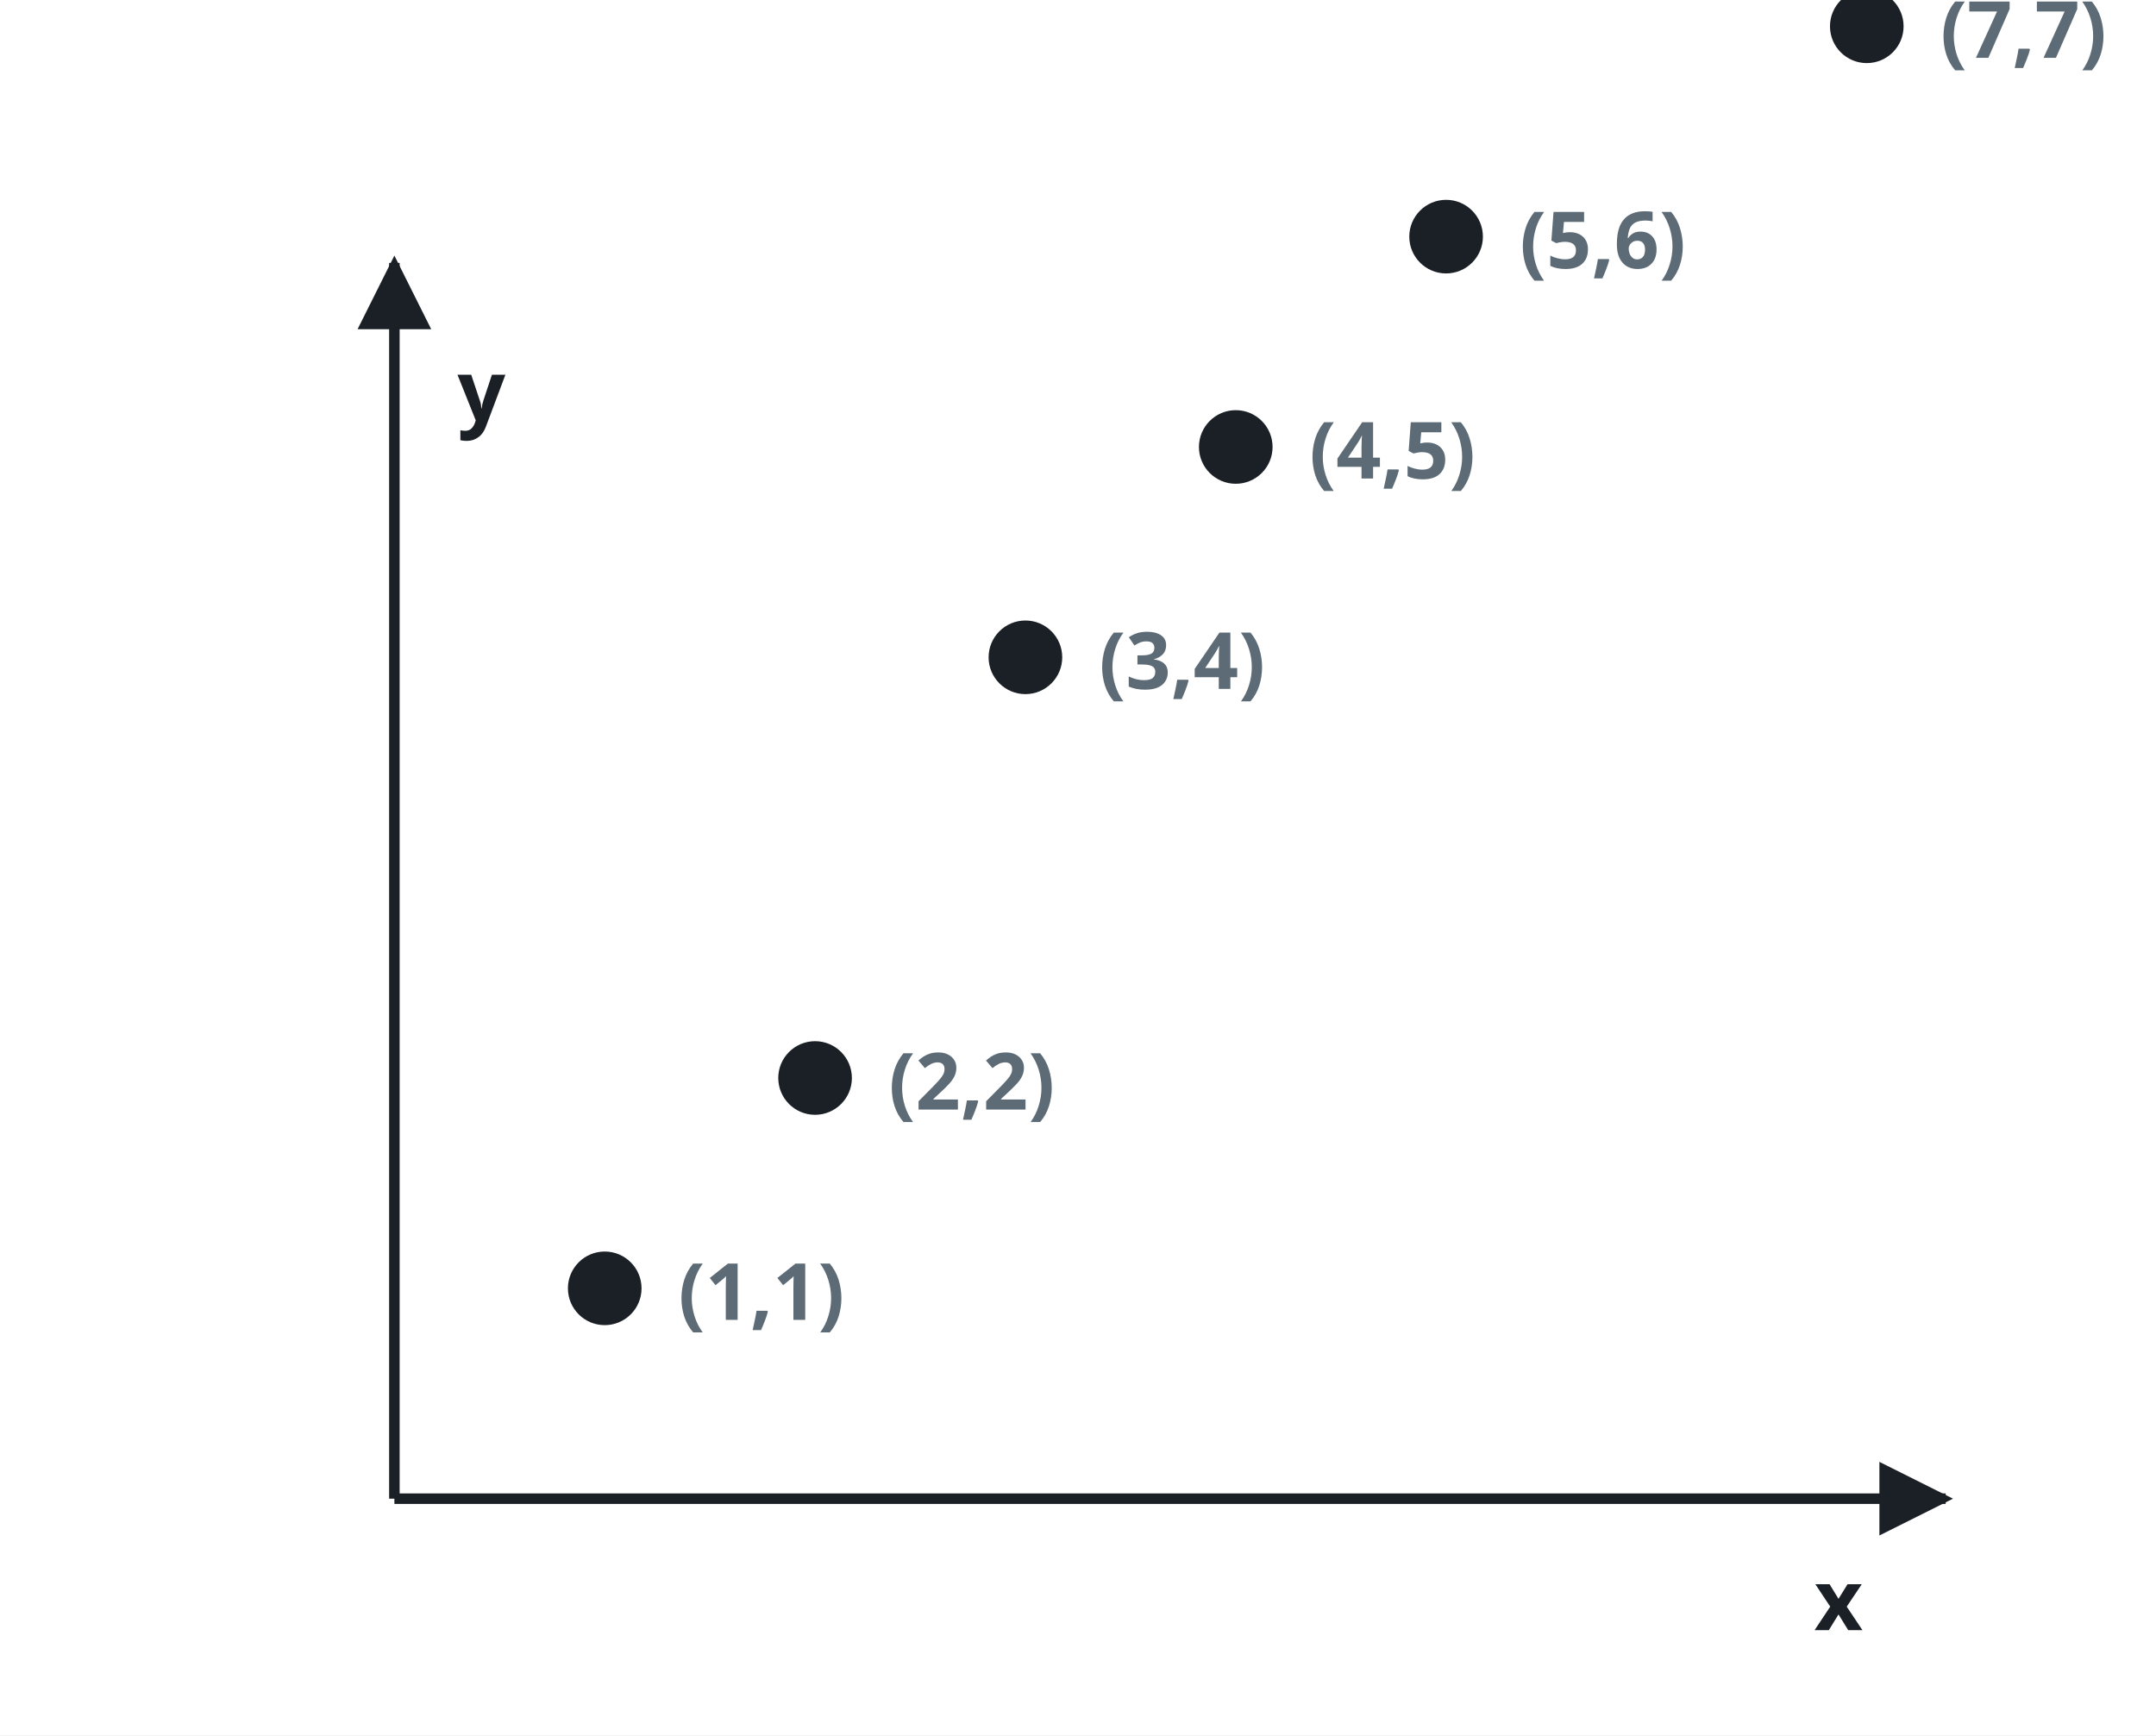
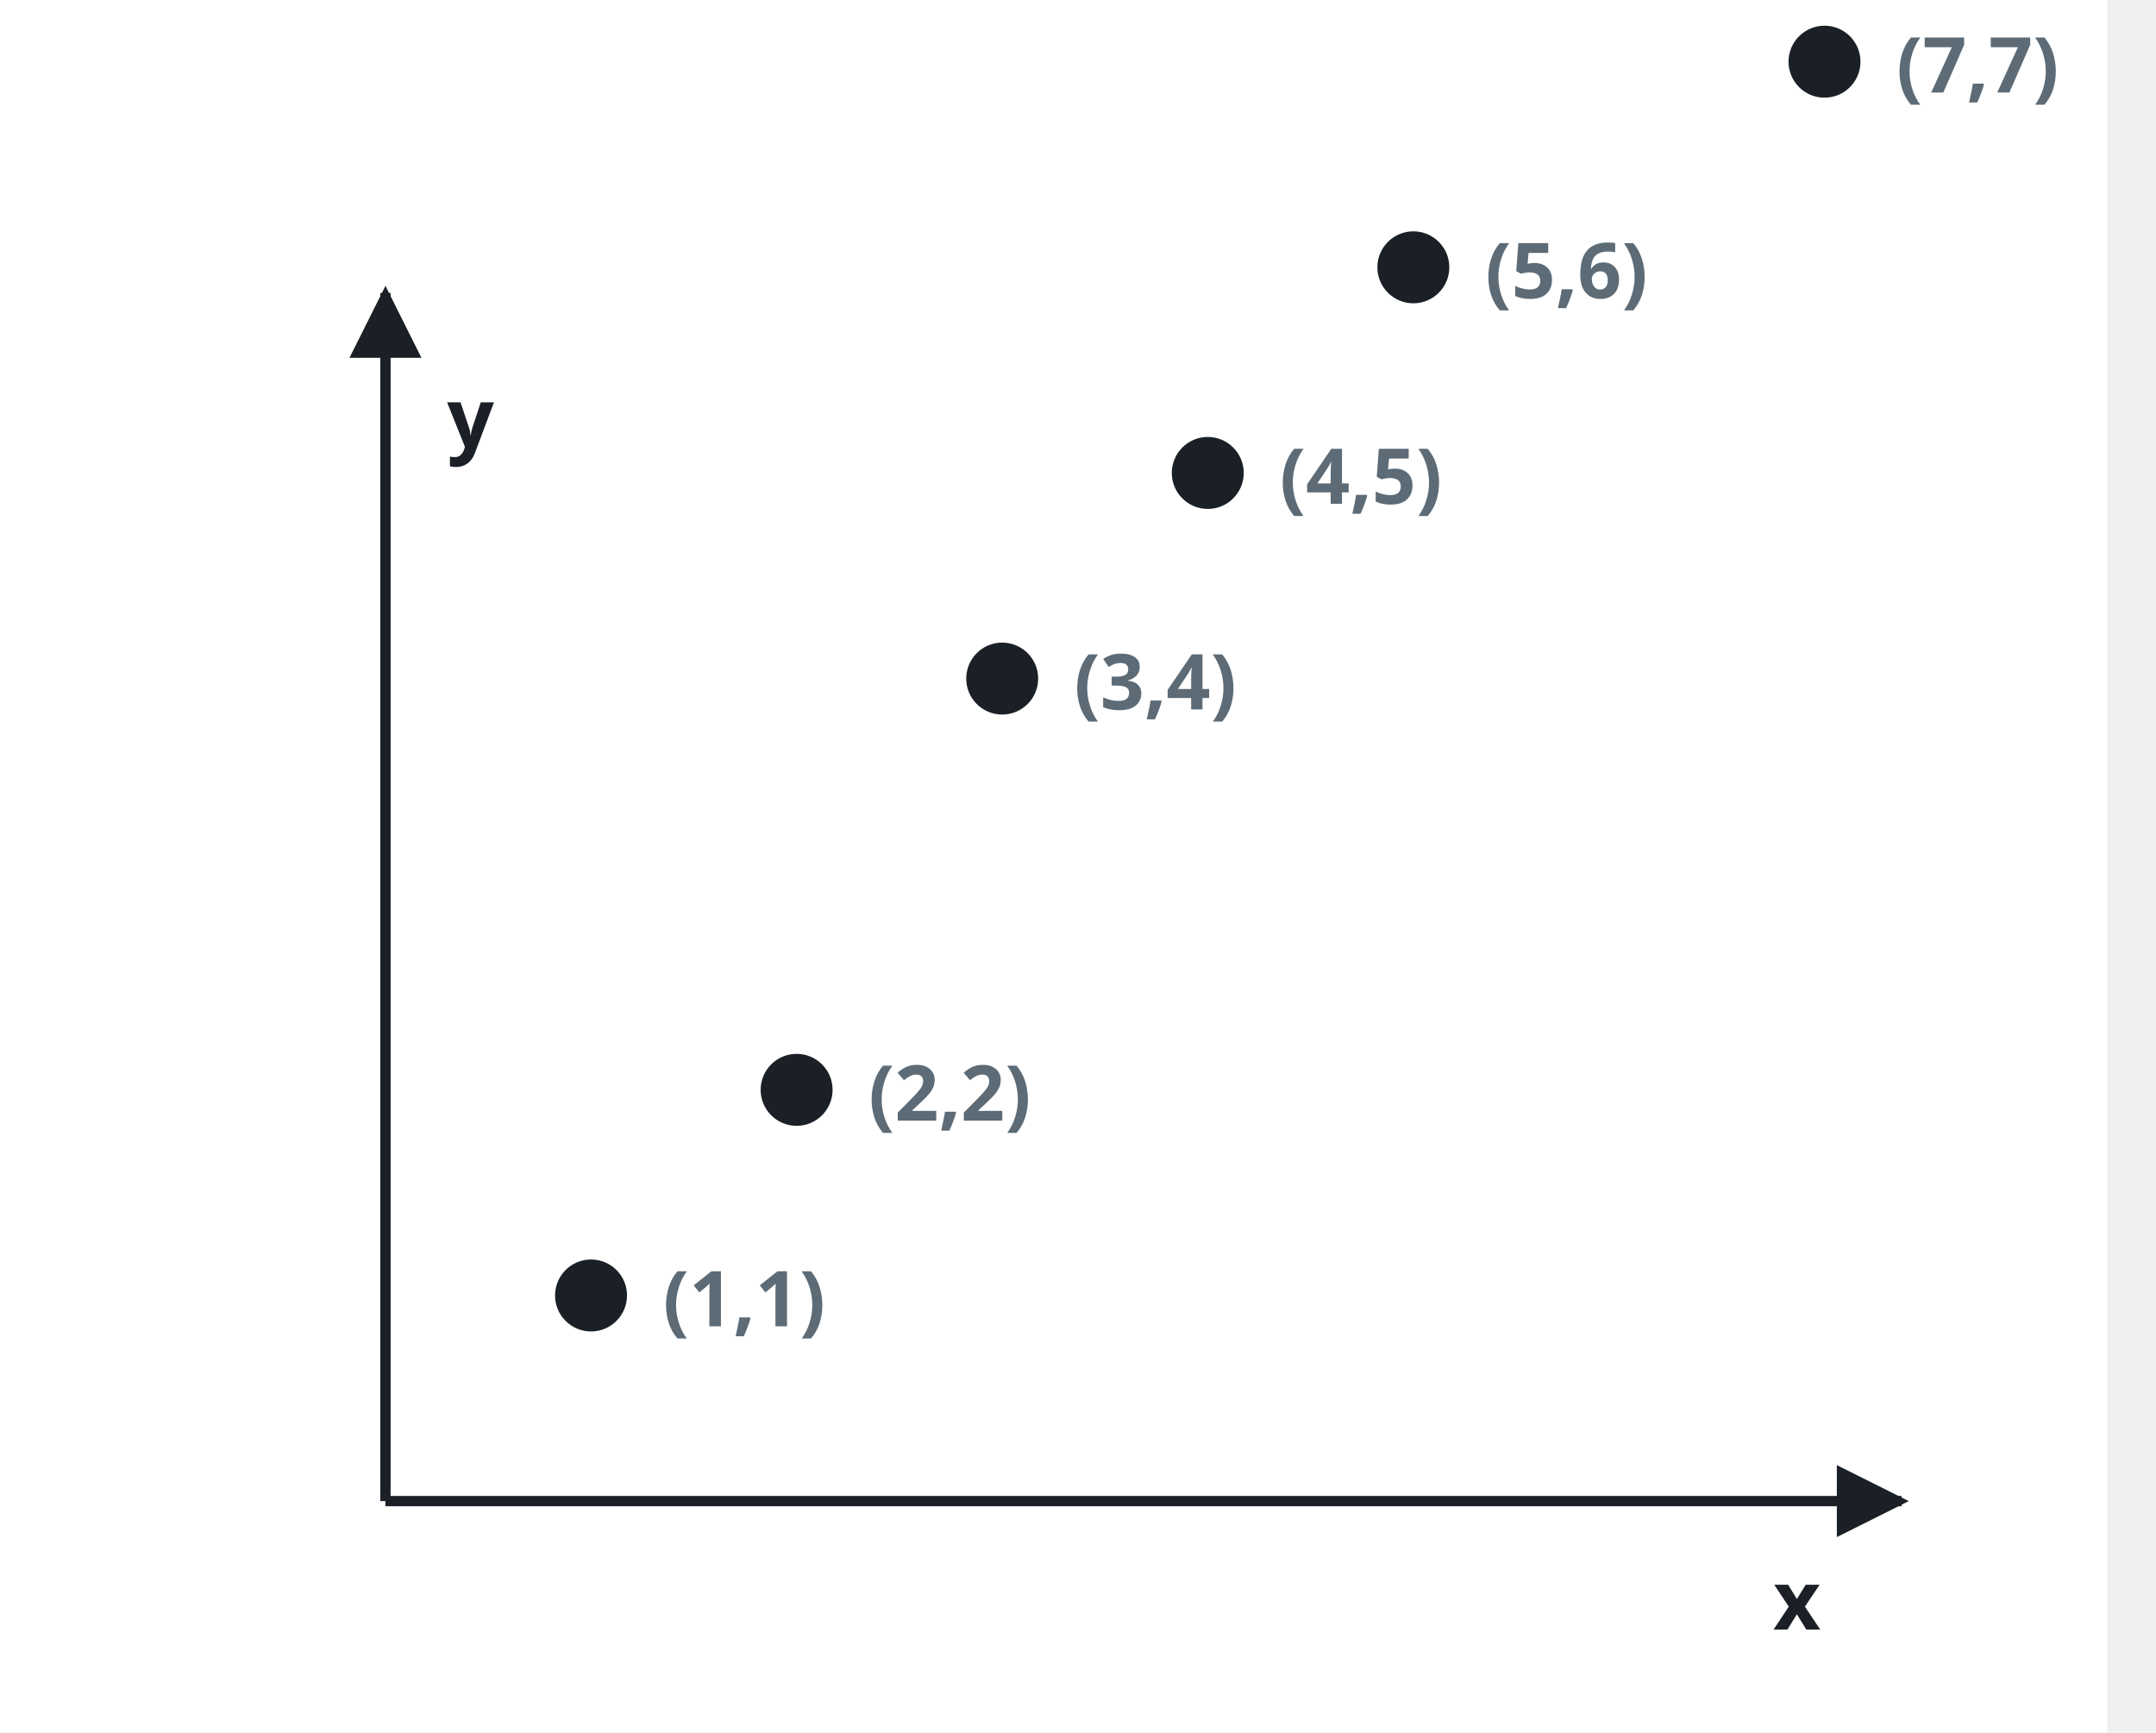
- <svg xmlns="http://www.w3.org/2000/svg" viewBox="0 0 410 330" font-family="IBM Plex Sans, system-ui, sans-serif" font-size="14">
-   <rect width="100%" height="100%" fill="#ffffff" />
+ <svg xmlns="http://www.w3.org/2000/svg" viewBox="0 -7 419.5 337" font-family="IBM Plex Sans, system-ui, sans-serif" font-size="14">
+   <rect x="0" y="-7" width="410" height="337" fill="#ffffff" />
  <defs>
    <marker id="axis" viewBox="0 0 10 10" refX="9" refY="5" markerWidth="7" markerHeight="7" orient="auto-start-reverse">
      <path d="M0,0 L10,5 L0,10 z" fill="#1a2026" />
    </marker>
  </defs>
  <line x1="75" y1="285" x2="370" y2="285" stroke="#1a2026" stroke-width="2" marker-end="url(#axis)" />
  <line x1="75" y1="285" x2="75" y2="50" stroke="#1a2026" stroke-width="2" marker-end="url(#axis)" />
  <text x="345" y="310" fill="#1a2026" font-size="16" font-weight="700">x</text>
  <text x="87" y="80" fill="#1a2026" font-size="16" font-weight="700">y</text>
  <circle cx="115" cy="245" r="7" fill="#1a2026" />
  <text x="129" y="251" fill="#5c6b76" font-size="15" font-weight="700">(1,1)</text>
  <circle cx="155" cy="205" r="7" fill="#1a2026" />
  <text x="169" y="211" fill="#5c6b76" font-size="15" font-weight="700">(2,2)</text>
  <circle cx="195" cy="125" r="7" fill="#1a2026" />
  <text x="209" y="131" fill="#5c6b76" font-size="15" font-weight="700">(3,4)</text>
  <circle cx="235" cy="85" r="7" fill="#1a2026" />
  <text x="249" y="91" fill="#5c6b76" font-size="15" font-weight="700">(4,5)</text>
  <circle cx="275" cy="45" r="7" fill="#1a2026" />
  <text x="289" y="51" fill="#5c6b76" font-size="15" font-weight="700">(5,6)</text>
  <circle cx="355" cy="5" r="7" fill="#1a2026" />
  <text x="369" y="11" fill="#5c6b76" font-size="15" font-weight="700">(7,7)</text>
</svg>
